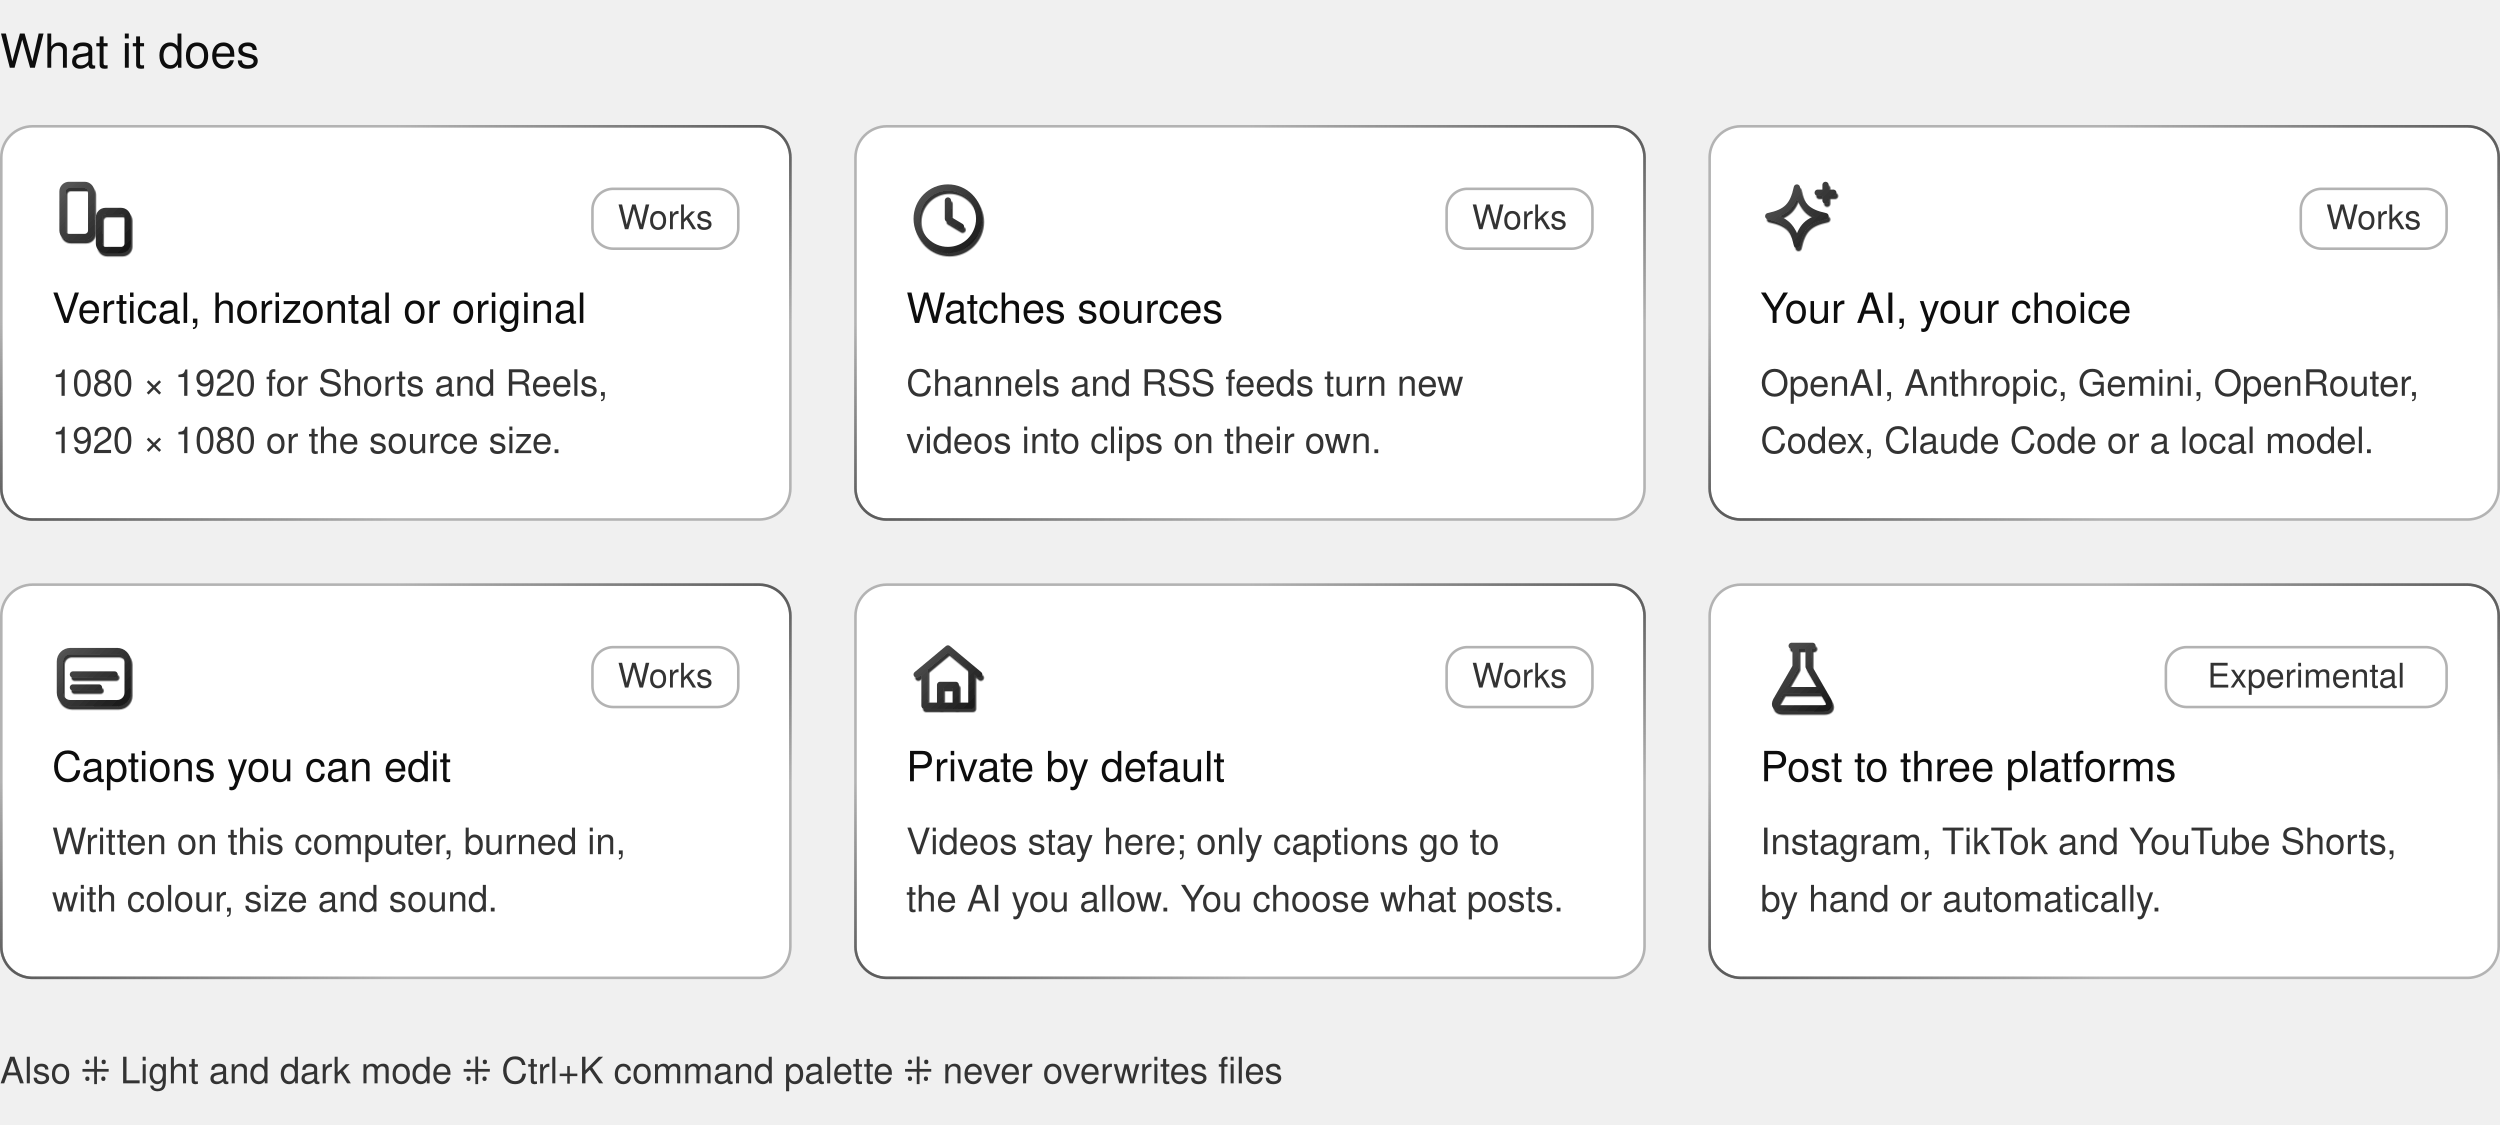
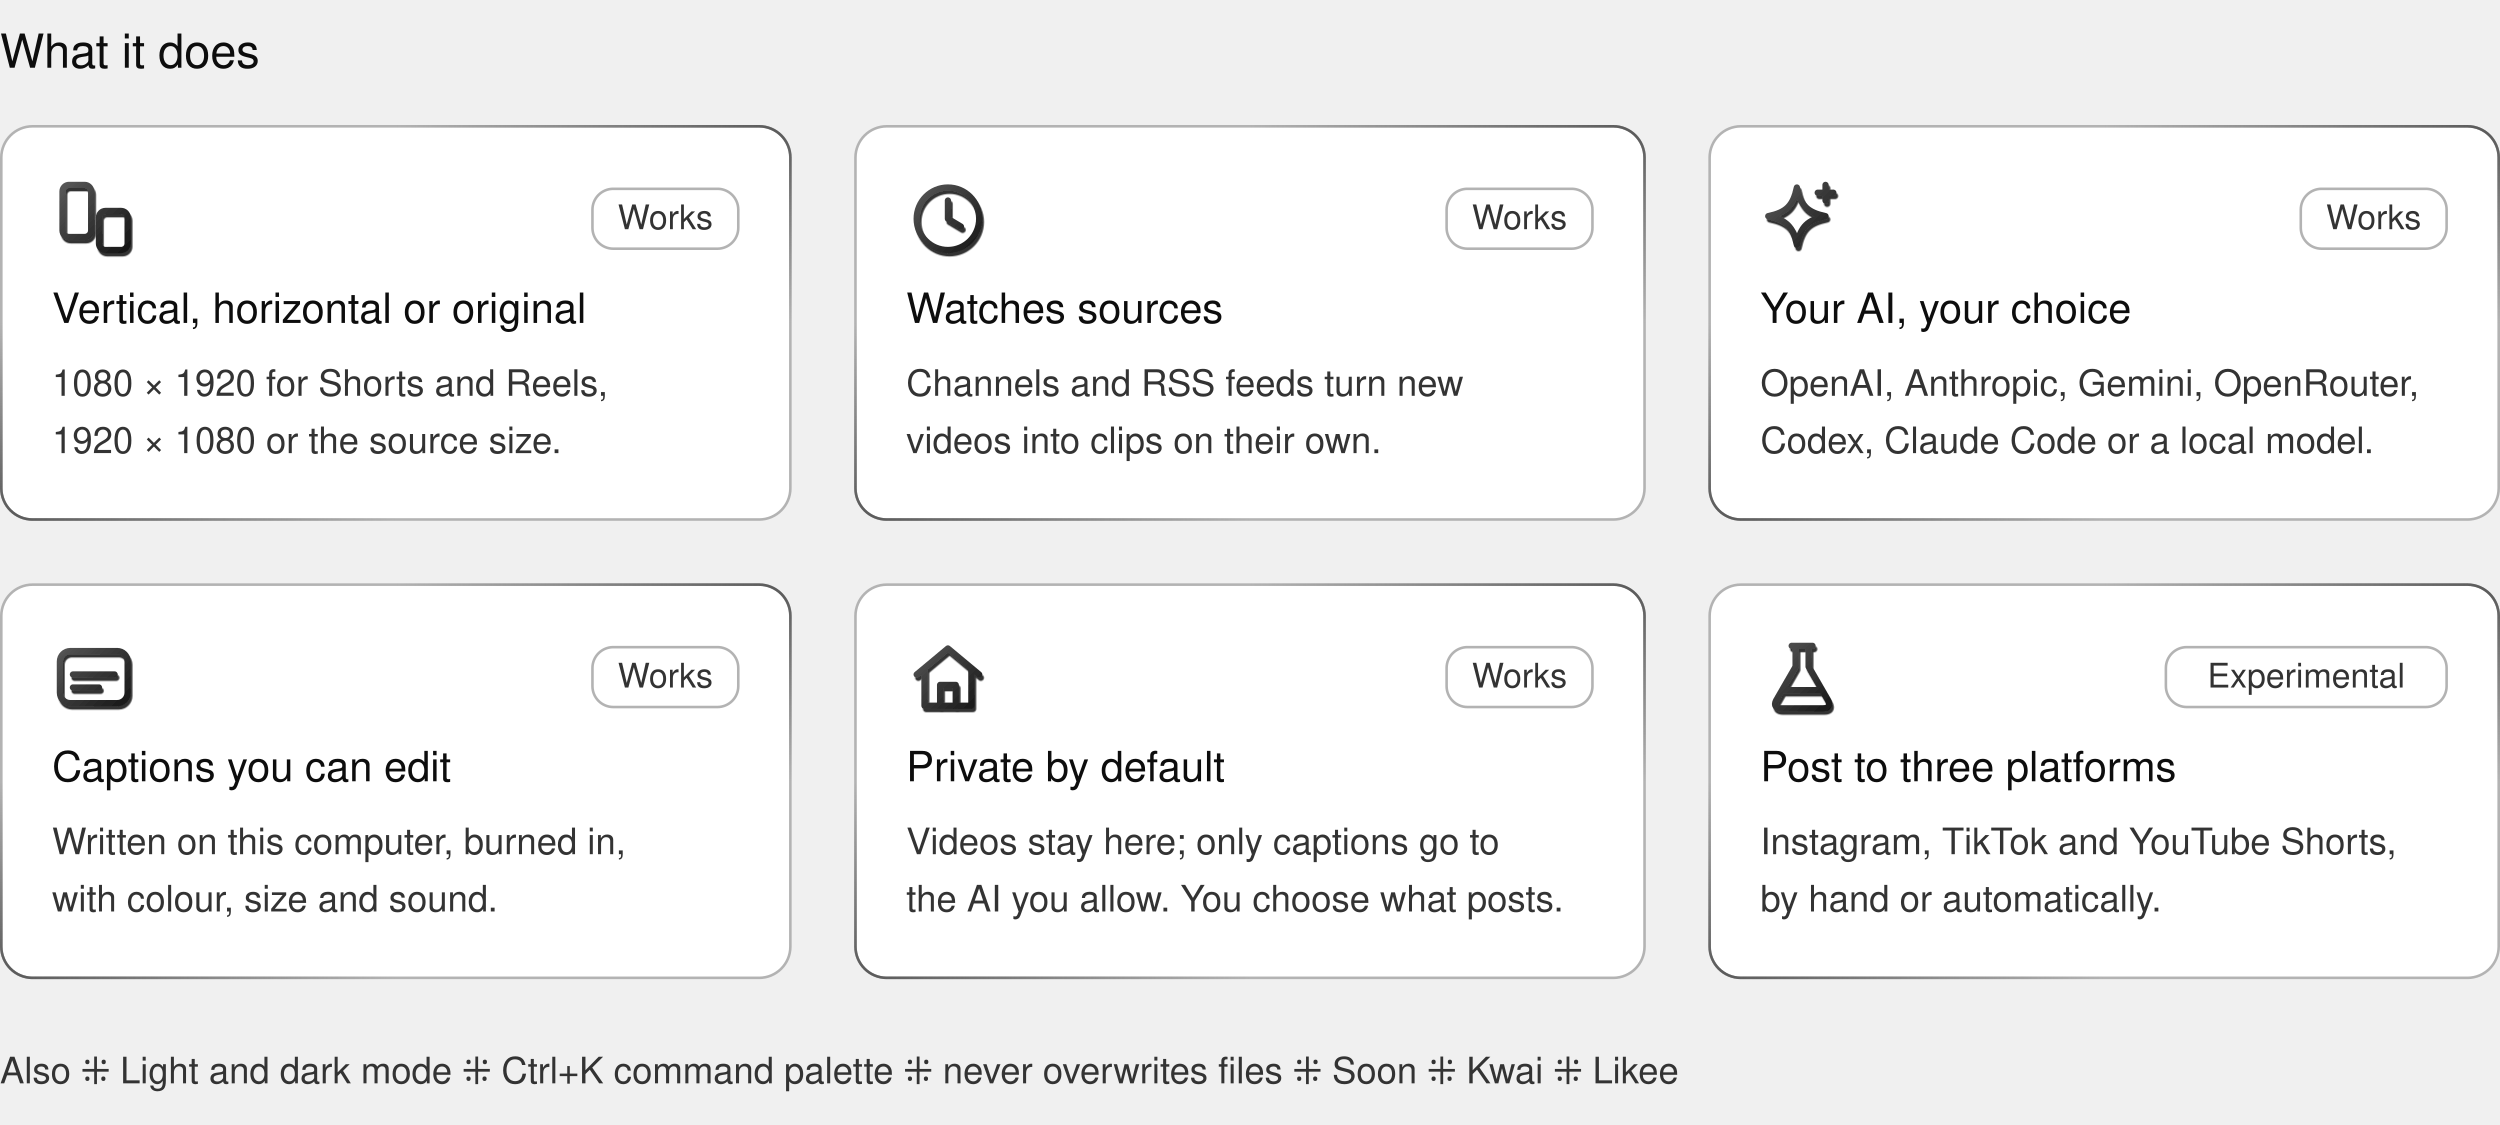
<svg xmlns="http://www.w3.org/2000/svg" width="960" height="432" viewBox="0 0 960 432" role="img" aria-label="What it does">
  <defs>
    <radialGradient id="tr" cx="1" cy="0" r="0.5" gradientUnits="objectBoundingBox">
      <stop offset="0" stop-color="#585858" />
      <stop offset="1" stop-color="#585858" stop-opacity="0" />
    </radialGradient>
    <radialGradient id="bl" cx="0" cy="1" r="0.5" gradientUnits="objectBoundingBox">
      <stop offset="0" stop-color="#585858" />
      <stop offset="1" stop-color="#585858" stop-opacity="0" />
    </radialGradient>
    <linearGradient id="face" x1="0" y1="0" x2="1" y2="1">
      <stop offset="0" stop-color="#606060" />
      <stop offset="1" stop-color="#0d0d0d" />
    </linearGradient>
    <linearGradient id="iface" x1="0" y1="0" x2="32" y2="32" gradientUnits="userSpaceOnUse">
      <stop offset="0" stop-color="#606060" />
      <stop offset="1" stop-color="#0d0d0d" />
    </linearGradient>
    <linearGradient id="iface24" x1="0" y1="0" x2="24" y2="24" gradientUnits="userSpaceOnUse">
      <stop offset="0" stop-color="#606060" />
      <stop offset="1" stop-color="#0d0d0d" />
    </linearGradient>
    <filter id="idepth" x="-20%" y="-20%" width="150%" height="150%">
      <feDropShadow dx="0.64" dy="1.28" stdDeviation="0.16" flood-color="#000000" flood-opacity="0.8" />
    </filter>
  </defs>
  <text x="0" y="26" font-size="18" font-weight="400" fill="#0d0d0d" text-anchor="start" font-family="&quot;Helvetica Neue&quot;, Helvetica, Arial, sans-serif">What it does</text>
  <rect x="0.5" y="48.5" width="303.0" height="151" rx="12" fill="#ffffff" stroke="#b3b3b3" />
  <rect x="0.5" y="48.5" width="303.0" height="151" rx="12" fill="none" stroke="url(#tr)" />
  <rect x="0.5" y="48.5" width="303.0" height="151" rx="12" fill="none" stroke="url(#bl)" />
  <svg x="20.0" y="68" width="32" height="32" viewBox="0 0 32 32" aria-hidden="true">
    <g fill="none" stroke="url(#iface)" stroke-width="2.4" stroke-linecap="round" stroke-linejoin="round" filter="url(#idepth)">
      <rect x="4" y="3" width="11" height="20" rx="2.5" />
      <rect x="18" y="13" width="11" height="15" rx="2.5" />
    </g>
  </svg>
  <rect x="227.5" y="72.5" width="56.0" height="23" rx="8" fill="none" stroke="#b3b3b3" />
  <text x="255.5" y="88" font-size="13" font-weight="400" fill="#333333" text-anchor="middle" font-family="&quot;Helvetica Neue&quot;, Helvetica, Arial, sans-serif">Works</text>
  <text x="20.0" y="124" font-size="16" font-weight="500" fill="#0d0d0d" text-anchor="start" font-family="&quot;Helvetica Neue&quot;, Helvetica, Arial, sans-serif">Vertical, horizontal or original</text>
  <text x="20.0" y="152" font-size="14" font-weight="400" fill="#333333" text-anchor="start" font-family="&quot;Helvetica Neue&quot;, Helvetica, Arial, sans-serif">1080 × 1920 for Shorts and Reels,</text>
  <text x="20.0" y="174" font-size="14" font-weight="400" fill="#333333" text-anchor="start" font-family="&quot;Helvetica Neue&quot;, Helvetica, Arial, sans-serif">1920 × 1080 or the source size.</text>
  <rect x="328.5" y="48.5" width="303.0" height="151" rx="12" fill="#ffffff" stroke="#b3b3b3" />
  <rect x="328.5" y="48.5" width="303.0" height="151" rx="12" fill="none" stroke="url(#tr)" />
  <rect x="328.5" y="48.5" width="303.0" height="151" rx="12" fill="none" stroke="url(#bl)" />
  <svg x="348.0" y="68" width="32" height="32" viewBox="0 0 32 32" aria-hidden="true">
    <g fill="none" stroke="url(#iface)" stroke-width="2.4" stroke-linecap="round" stroke-linejoin="round" filter="url(#idepth)">
      <circle cx="16" cy="16" r="12" />
      <path d="M16 9 V16 L21 19" />
    </g>
  </svg>
  <rect x="555.5" y="72.5" width="56.0" height="23" rx="8" fill="none" stroke="#b3b3b3" />
  <text x="583.5" y="88" font-size="13" font-weight="400" fill="#333333" text-anchor="middle" font-family="&quot;Helvetica Neue&quot;, Helvetica, Arial, sans-serif">Works</text>
  <text x="348.0" y="124" font-size="16" font-weight="500" fill="#0d0d0d" text-anchor="start" font-family="&quot;Helvetica Neue&quot;, Helvetica, Arial, sans-serif">Watches sources</text>
  <text x="348.0" y="152" font-size="14" font-weight="400" fill="#333333" text-anchor="start" font-family="&quot;Helvetica Neue&quot;, Helvetica, Arial, sans-serif">Channels and RSS feeds turn new</text>
  <text x="348.0" y="174" font-size="14" font-weight="400" fill="#333333" text-anchor="start" font-family="&quot;Helvetica Neue&quot;, Helvetica, Arial, sans-serif">videos into clips on their own.</text>
  <rect x="656.5" y="48.5" width="303.0" height="151" rx="12" fill="#ffffff" stroke="#b3b3b3" />
  <rect x="656.5" y="48.5" width="303.0" height="151" rx="12" fill="none" stroke="url(#tr)" />
  <rect x="656.5" y="48.5" width="303.0" height="151" rx="12" fill="none" stroke="url(#bl)" />
  <svg x="676.0" y="68" width="32" height="32" viewBox="0 0 32 32" aria-hidden="true">
    <g fill="none" stroke="url(#iface)" stroke-width="2.4" stroke-linecap="round" stroke-linejoin="round" filter="url(#idepth)">
      <path d="M14 4 C15.5 11 18 13.5 25 15 C18 16.5 15.5 19 14 26 C12.5 19 10 16.5 3 15 C10 13.5 12.5 11 14 4 Z" />
      <path d="M25 3 V9 M22 6 H28" />
    </g>
  </svg>
  <rect x="883.5" y="72.5" width="56.0" height="23" rx="8" fill="none" stroke="#b3b3b3" />
  <text x="911.5" y="88" font-size="13" font-weight="400" fill="#333333" text-anchor="middle" font-family="&quot;Helvetica Neue&quot;, Helvetica, Arial, sans-serif">Works</text>
  <text x="676.0" y="124" font-size="16" font-weight="500" fill="#0d0d0d" text-anchor="start" font-family="&quot;Helvetica Neue&quot;, Helvetica, Arial, sans-serif">Your AI, your choice</text>
  <text x="676.0" y="152" font-size="14" font-weight="400" fill="#333333" text-anchor="start" font-family="&quot;Helvetica Neue&quot;, Helvetica, Arial, sans-serif">OpenAI, Anthropic, Gemini, OpenRouter,</text>
  <text x="676.0" y="174" font-size="14" font-weight="400" fill="#333333" text-anchor="start" font-family="&quot;Helvetica Neue&quot;, Helvetica, Arial, sans-serif">Codex, Claude Code or a local model.</text>
  <rect x="0.5" y="224.5" width="303.0" height="151" rx="12" fill="#ffffff" stroke="#b3b3b3" />
  <rect x="0.5" y="224.5" width="303.0" height="151" rx="12" fill="none" stroke="url(#tr)" />
  <rect x="0.5" y="224.5" width="303.0" height="151" rx="12" fill="none" stroke="url(#bl)" />
  <svg x="20.0" y="244" width="32" height="32" viewBox="0 0 32 32" aria-hidden="true">
    <g fill="none" stroke="url(#iface)" stroke-width="2.4" stroke-linecap="round" stroke-linejoin="round" filter="url(#idepth)">
      <rect x="3" y="6" width="26" height="20" rx="4" />
      <path d="M8 15 H24 M8 20 H18" />
    </g>
  </svg>
  <rect x="227.5" y="248.5" width="56.0" height="23" rx="8" fill="none" stroke="#b3b3b3" />
  <text x="255.5" y="264" font-size="13" font-weight="400" fill="#333333" text-anchor="middle" font-family="&quot;Helvetica Neue&quot;, Helvetica, Arial, sans-serif">Works</text>
  <text x="20.0" y="300" font-size="16" font-weight="500" fill="#0d0d0d" text-anchor="start" font-family="&quot;Helvetica Neue&quot;, Helvetica, Arial, sans-serif">Captions you can edit</text>
  <text x="20.0" y="328" font-size="14" font-weight="400" fill="#333333" text-anchor="start" font-family="&quot;Helvetica Neue&quot;, Helvetica, Arial, sans-serif">Written on this computer, burned in,</text>
  <text x="20.0" y="350" font-size="14" font-weight="400" fill="#333333" text-anchor="start" font-family="&quot;Helvetica Neue&quot;, Helvetica, Arial, sans-serif">with colour, size and sound.</text>
  <rect x="328.5" y="224.5" width="303.0" height="151" rx="12" fill="#ffffff" stroke="#b3b3b3" />
  <rect x="328.5" y="224.5" width="303.0" height="151" rx="12" fill="none" stroke="url(#tr)" />
  <rect x="328.5" y="224.5" width="303.0" height="151" rx="12" fill="none" stroke="url(#bl)" />
  <svg x="348.0" y="244" width="32" height="32" viewBox="0 0 32 32" aria-hidden="true">
    <g fill="none" stroke="url(#iface)" stroke-width="2.4" stroke-linecap="round" stroke-linejoin="round" filter="url(#idepth)">
      <path d="M4 15 L16 5 L28 15" />
      <path d="M7 13 V27 H25 V13" />
      <path d="M13 27 V19 H19 V27" />
    </g>
  </svg>
  <rect x="555.5" y="248.5" width="56.0" height="23" rx="8" fill="none" stroke="#b3b3b3" />
  <text x="583.5" y="264" font-size="13" font-weight="400" fill="#333333" text-anchor="middle" font-family="&quot;Helvetica Neue&quot;, Helvetica, Arial, sans-serif">Works</text>
  <text x="348.0" y="300" font-size="16" font-weight="500" fill="#0d0d0d" text-anchor="start" font-family="&quot;Helvetica Neue&quot;, Helvetica, Arial, sans-serif">Private by default</text>
  <text x="348.0" y="328" font-size="14" font-weight="400" fill="#333333" text-anchor="start" font-family="&quot;Helvetica Neue&quot;, Helvetica, Arial, sans-serif">Videos stay here; only captions go to</text>
  <text x="348.0" y="350" font-size="14" font-weight="400" fill="#333333" text-anchor="start" font-family="&quot;Helvetica Neue&quot;, Helvetica, Arial, sans-serif">the AI you allow. You choose what posts.</text>
  <rect x="656.5" y="224.5" width="303.0" height="151" rx="12" fill="#ffffff" stroke="#b3b3b3" />
  <rect x="656.5" y="224.5" width="303.0" height="151" rx="12" fill="none" stroke="url(#tr)" />
  <rect x="656.5" y="224.5" width="303.0" height="151" rx="12" fill="none" stroke="url(#bl)" />
  <svg x="676.0" y="244" width="32" height="32" viewBox="0 0 32 32" aria-hidden="true">
    <g fill="none" stroke="url(#iface)" stroke-width="2.4" stroke-linecap="round" stroke-linejoin="round" filter="url(#idepth)">
      <path d="M12 4 H20 M13.5 4 V12 L6 25 C5 27 6 28 8 28 H24 C26 28 27 27 26 25 L18.5 12 V4" />
      <path d="M9 21 H23" />
    </g>
  </svg>
  <rect x="831.7" y="248.5" width="107.8" height="23" rx="8" fill="none" stroke="#b3b3b3" />
  <text x="885.6" y="264" font-size="13" font-weight="400" fill="#333333" text-anchor="middle" font-family="&quot;Helvetica Neue&quot;, Helvetica, Arial, sans-serif">Experimental</text>
  <text x="676.0" y="300" font-size="16" font-weight="500" fill="#0d0d0d" text-anchor="start" font-family="&quot;Helvetica Neue&quot;, Helvetica, Arial, sans-serif">Post to three platforms</text>
  <text x="676.0" y="328" font-size="14" font-weight="400" fill="#333333" text-anchor="start" font-family="&quot;Helvetica Neue&quot;, Helvetica, Arial, sans-serif">Instagram, TikTok and YouTube Shorts,</text>
  <text x="676.0" y="350" font-size="14" font-weight="400" fill="#333333" text-anchor="start" font-family="&quot;Helvetica Neue&quot;, Helvetica, Arial, sans-serif">by hand or automatically.</text>
-   <text x="0" y="416" font-size="14" font-weight="400" fill="#333333" text-anchor="start" font-family="&quot;Helvetica Neue&quot;, Helvetica, Arial, sans-serif">Also ⁜ Light and dark mode ⁜ Ctrl+K command palette ⁜ never overwrites files</text>
+   <text x="0" y="416" font-size="14" font-weight="400" fill="#333333" text-anchor="start" font-family="&quot;Helvetica Neue&quot;, Helvetica, Arial, sans-serif">Also ⁜ Light and dark mode ⁜ Ctrl+K command palette ⁜ never overwrites files ⁜ Soon ⁜ Kwai ⁜ Likee</text>
</svg>
